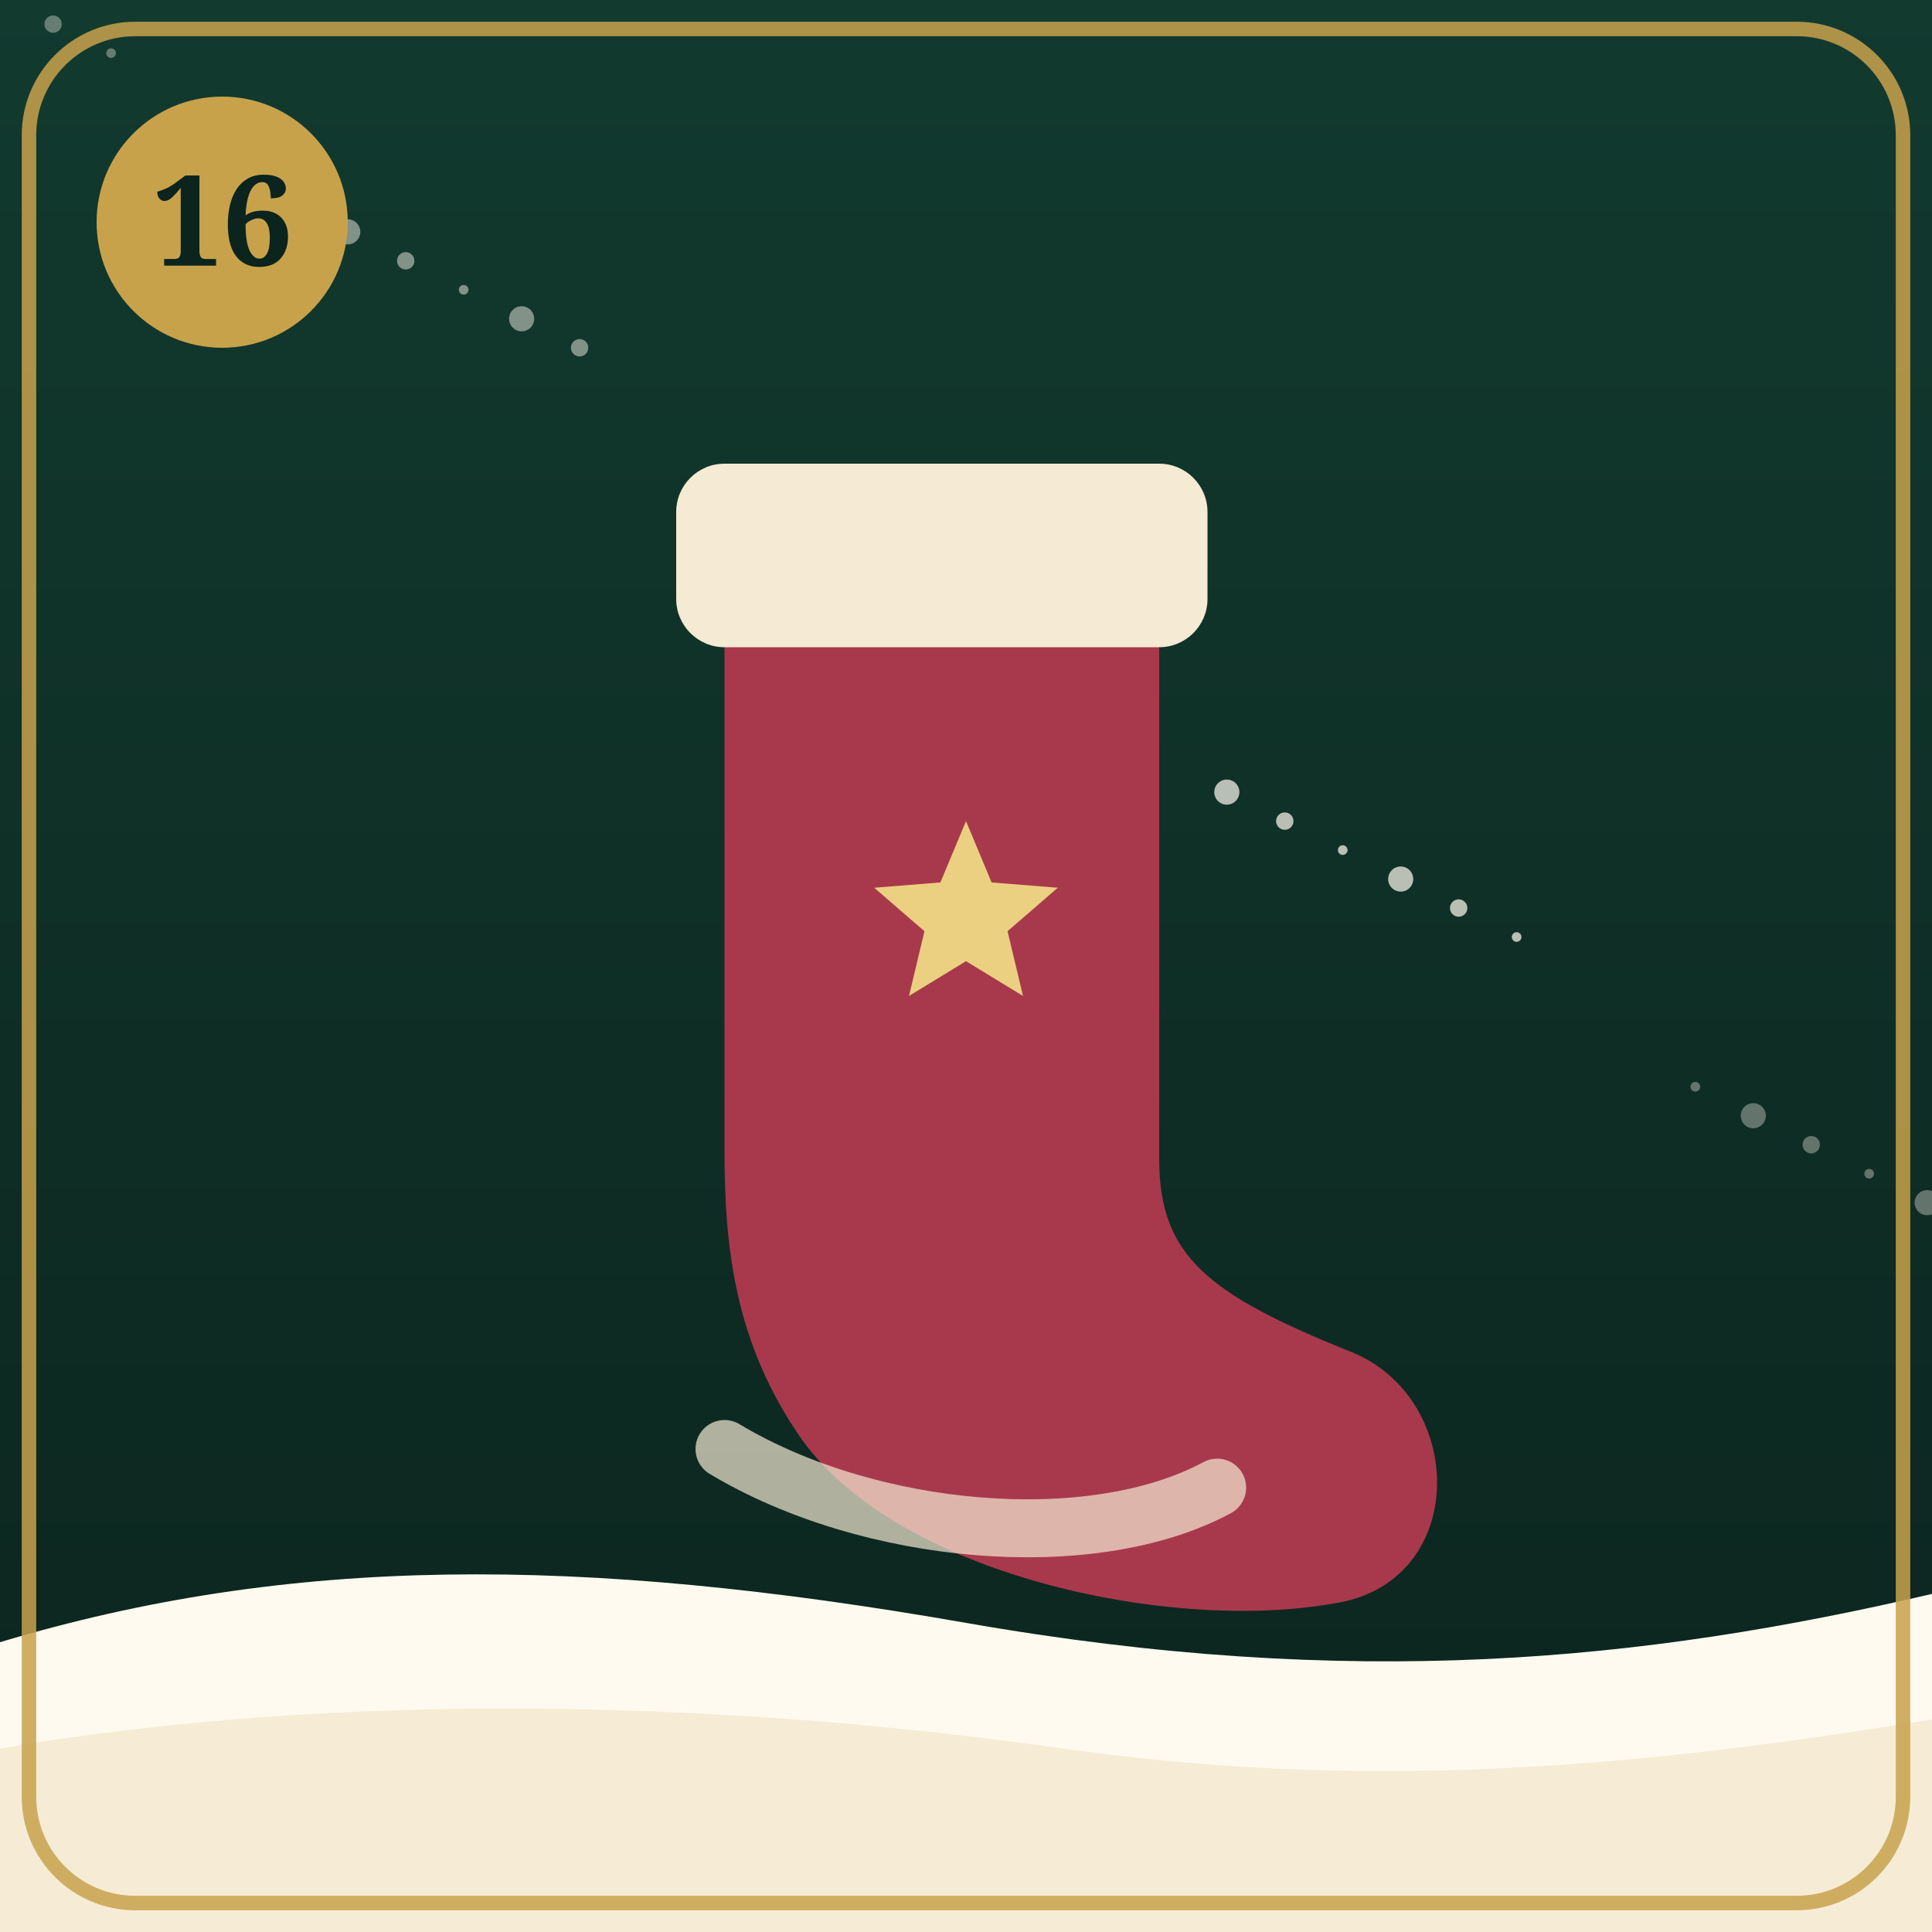
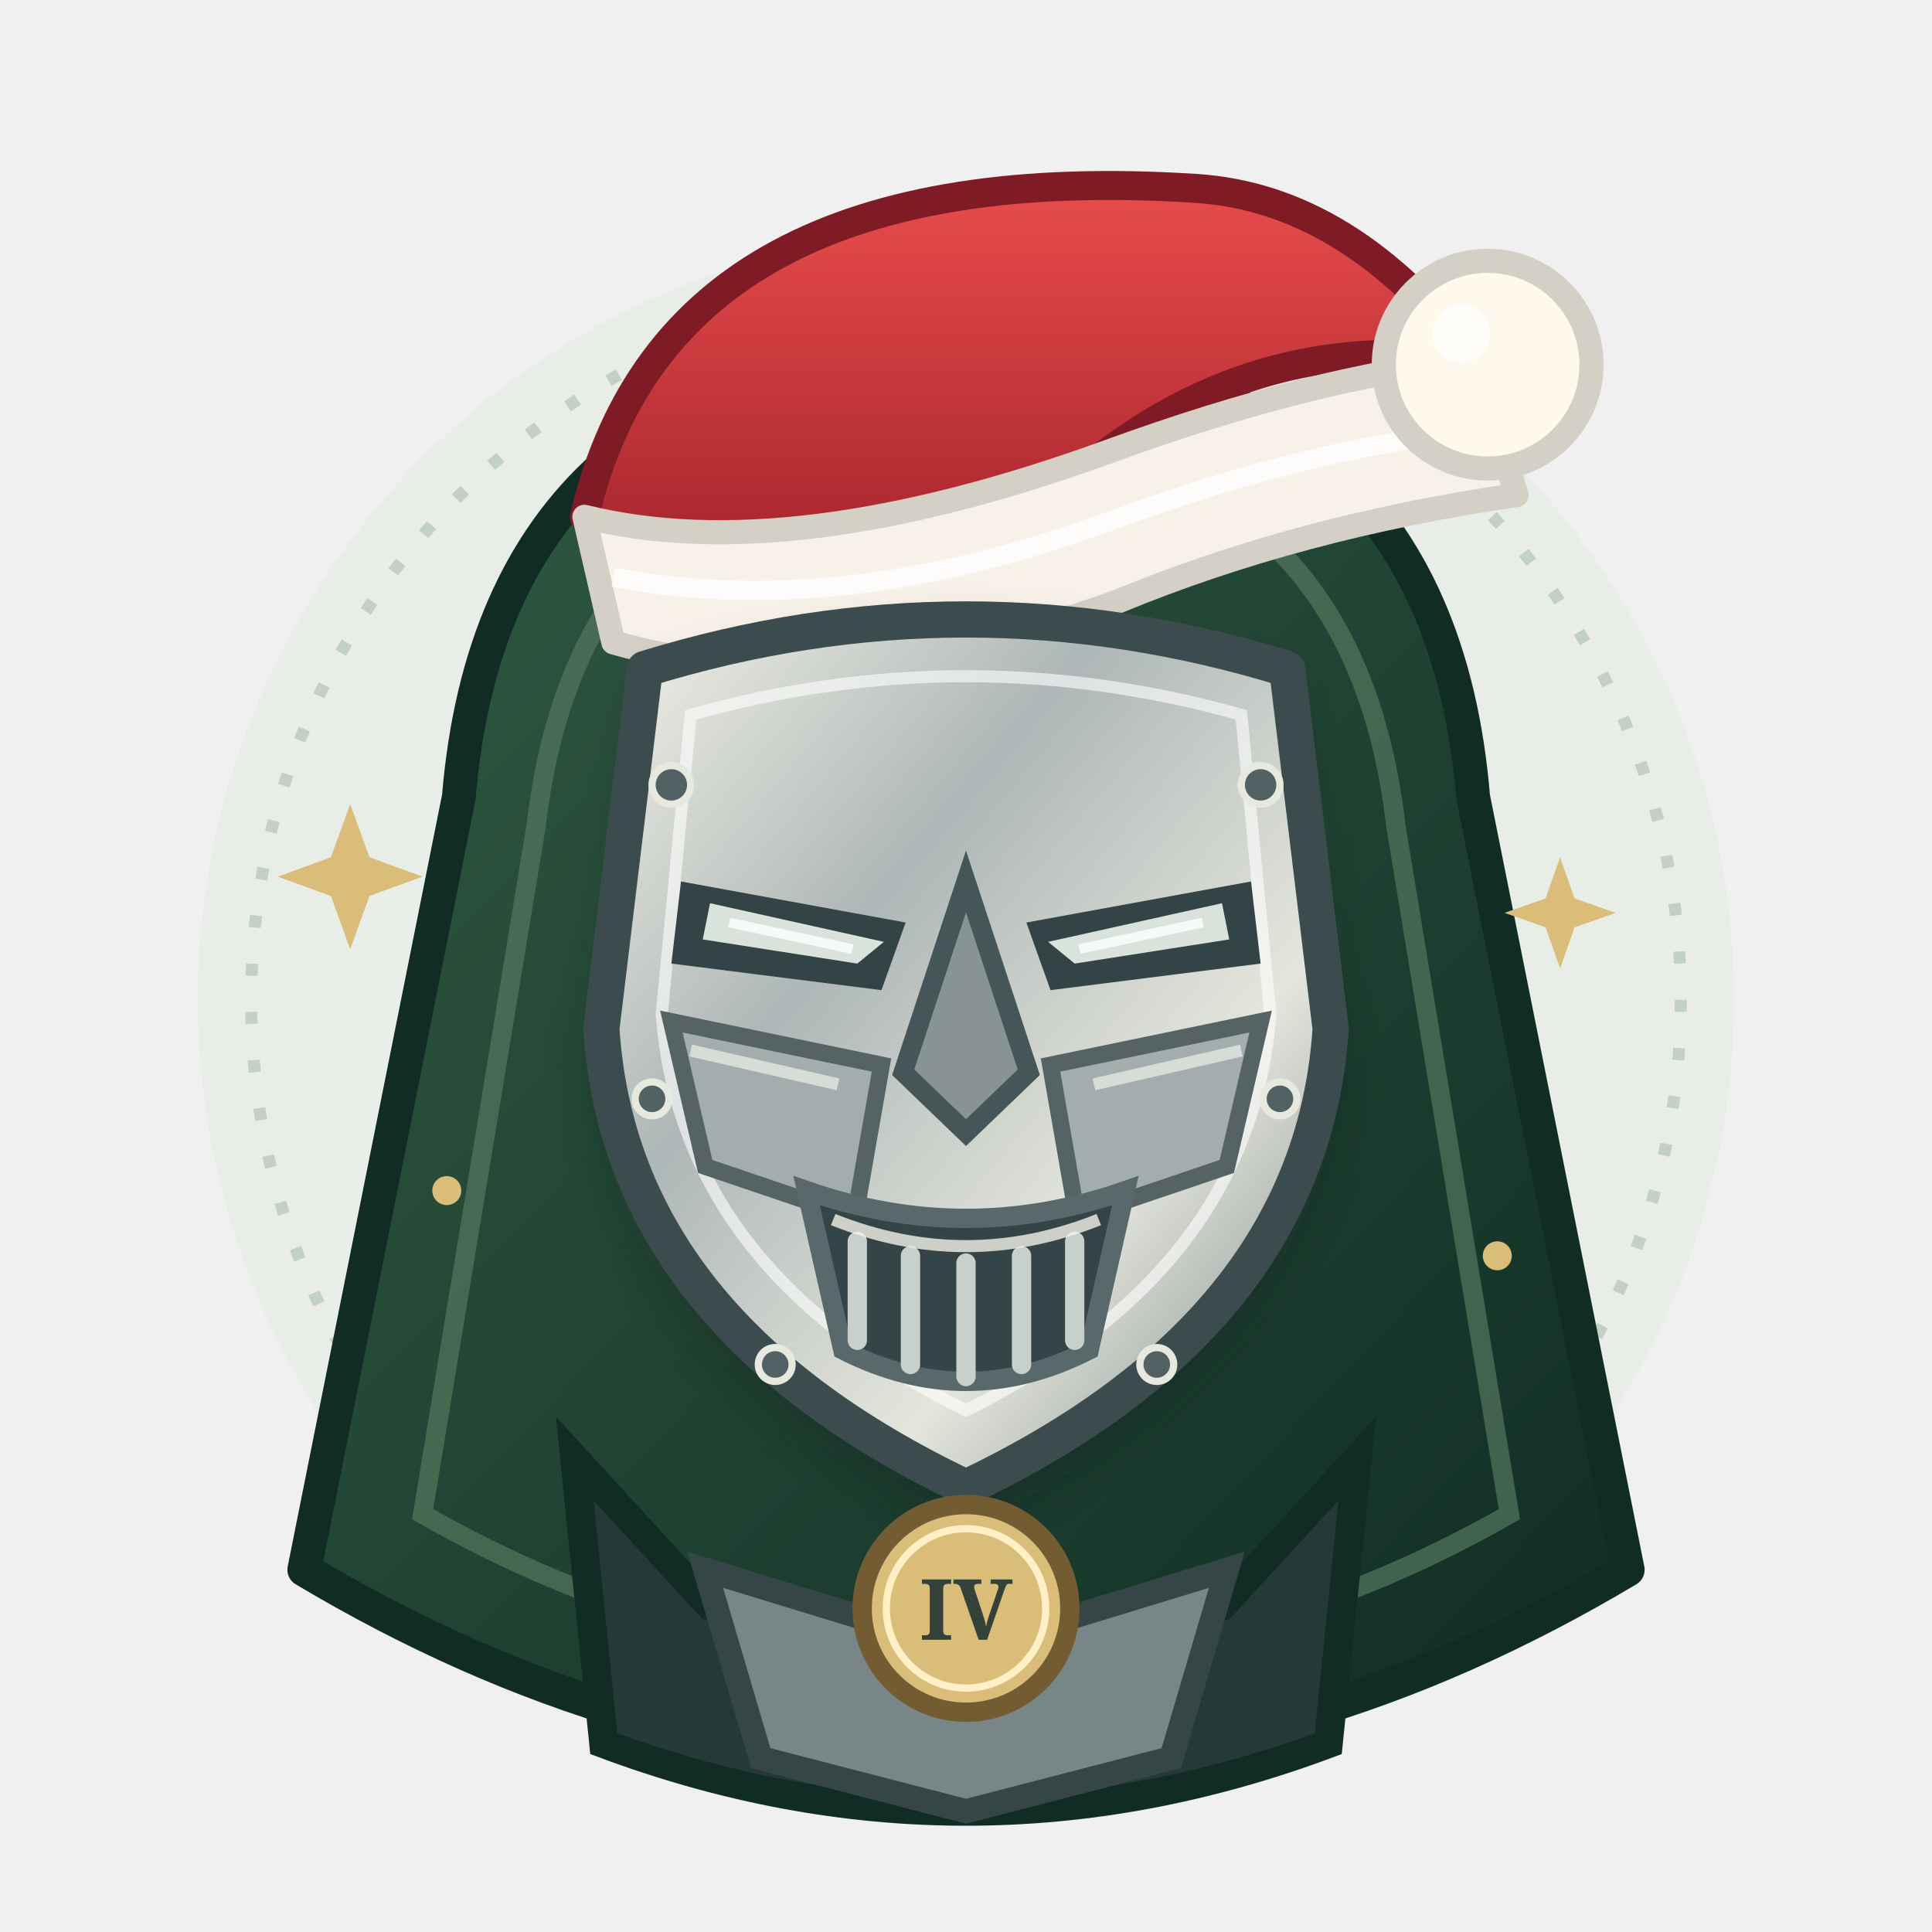
- <svg xmlns="http://www.w3.org/2000/svg" viewBox="0 0 400 400" role="img" aria-label="Illustrazione del giorno 16">
+ <svg xmlns="http://www.w3.org/2000/svg" width="800" height="800" viewBox="0 0 800 800">
  <defs>
-     <linearGradient id="g16" x1="0" y1="0" x2="0" y2="1">
-       <stop offset="0" stop-color="#123a2f" />
-       <stop offset="1" stop-color="#0b241d" />
+     <linearGradient id="metal" x1="0" y1="0" x2="1" y2="1">
+       <stop offset="0" stop-color="#f5f4e9" />
+       <stop offset=".35" stop-color="#aeb7b7" />
+       <stop offset=".68" stop-color="#e4e6dc" />
+       <stop offset="1" stop-color="#737f83" />
    </linearGradient>
+     <linearGradient id="hood" x1="0" y1="0" x2="1" y2="1">
+       <stop offset="0" stop-color="#315b43" />
+       <stop offset="1" stop-color="#102c24" />
+     </linearGradient>
+     <linearGradient id="red" x1="0" y1="0" x2="0" y2="1">
+       <stop offset="0" stop-color="#e94c4c" />
+       <stop offset="1" stop-color="#9d2029" />
+     </linearGradient>
+     <filter id="shadow" x="-20%" y="-20%" width="140%" height="140%">
+       <feGaussianBlur stdDeviation="9" />
+     </filter>
  </defs>
-   <rect width="400" height="400" fill="url(#g16)" />
-   <circle cx="23" cy="11" r="1" fill="#fffaf0" opacity="0.35" />
-   <circle cx="120" cy="72" r="1.8" fill="#fffaf0" opacity="0.47" />
-   <circle cx="217" cy="133" r="2.6" fill="#fffaf0" opacity="0.59" />
-   <circle cx="314" cy="194" r="1" fill="#fffaf0" opacity="0.71" />
-   <circle cx="11" cy="5" r="1.8" fill="#fffaf0" opacity="0.35" />
-   <circle cx="108" cy="66" r="2.6" fill="#fffaf0" opacity="0.47" />
-   <circle cx="205" cy="127" r="1" fill="#fffaf0" opacity="0.59" />
-   <circle cx="302" cy="188" r="1.8" fill="#fffaf0" opacity="0.71" />
-   <circle cx="399" cy="249" r="2.6" fill="#fffaf0" opacity="0.35" />
-   <circle cx="96" cy="60" r="1" fill="#fffaf0" opacity="0.47" />
-   <circle cx="193" cy="121" r="1.8" fill="#fffaf0" opacity="0.59" />
-   <circle cx="290" cy="182" r="2.6" fill="#fffaf0" opacity="0.71" />
-   <circle cx="387" cy="243" r="1" fill="#fffaf0" opacity="0.35" />
-   <circle cx="84" cy="54" r="1.8" fill="#fffaf0" opacity="0.47" />
-   <circle cx="181" cy="115" r="2.6" fill="#fffaf0" opacity="0.59" />
-   <circle cx="278" cy="176" r="1" fill="#fffaf0" opacity="0.71" />
-   <circle cx="375" cy="237" r="1.8" fill="#fffaf0" opacity="0.35" />
-   <circle cx="72" cy="48" r="2.6" fill="#fffaf0" opacity="0.47" />
-   <circle cx="169" cy="109" r="1" fill="#fffaf0" opacity="0.59" />
-   <circle cx="266" cy="170" r="1.8" fill="#fffaf0" opacity="0.71" />
-   <circle cx="363" cy="231" r="2.6" fill="#fffaf0" opacity="0.35" />
-   <circle cx="60" cy="42" r="1" fill="#fffaf0" opacity="0.47" />
-   <circle cx="157" cy="103" r="1.8" fill="#fffaf0" opacity="0.59" />
-   <circle cx="254" cy="164" r="2.6" fill="#fffaf0" opacity="0.71" />
-   <circle cx="351" cy="225" r="1" fill="#fffaf0" opacity="0.35" />
-   <circle cx="48" cy="36" r="1.8" fill="#fffaf0" opacity="0.47" />
-   <path d="M0 340c60-18 120-18 200-4s140 8 200-6v70H0z" fill="#fffaf0" />
-   <path d="M0 362c70-12 150-10 220 0s130 2 180-6v44H0z" fill="#f5ead3" opacity=".9" />
-   <g>
-     <path d="M150 110h90v130c0 20 10 28 40 40 24 10 24 48-4 52-34 6-90-6-110-34-14-20-16-40-16-60z" fill="#a8394d" />
-     <rect x="140" y="96" width="110" height="38" rx="10" fill="#f5ead3" />
-     <path d="M150 300c30 18 76 22 102 8" fill="none" stroke="#f5ead3" stroke-width="12" stroke-linecap="round" opacity=".7" />
-     <polygon points="200.0,170.0 205.3,182.7 219.0,183.8 208.6,192.8 211.8,206.2 200.0,199.0 188.2,206.2 191.4,192.8 181.0,183.8 194.7,182.7" fill="#ecd081" stroke-linejoin="round" />
+   <circle cx="400" cy="414" r="318" fill="#e8eee7" />
+   <circle cx="400" cy="414" r="296" fill="none" stroke="#c3d1c5" stroke-width="5" stroke-dasharray="5 15" />
+   <path d="M190 330 Q205 150 400 142 Q595 150 610 330            L674 650 Q540 730 400 730 Q260 730 126 650 Z" fill="url(#hood)" stroke="#102c24" stroke-width="14" stroke-linejoin="round" />
+   <path d="M222 342 Q240 186 400 178 Q560 186 578 342            L625 627 Q520 687 400 690 Q280 687 175 627 Z" fill="none" stroke="#54765c" stroke-width="8" opacity=".7" />
+   <path d="M242 214 Q277 64 495 78 Q559 82 610 149 Q526 137 459 187 Q390 237 310 251 Z" fill="url(#red)" stroke="#7f1b25" stroke-width="12" stroke-linejoin="round" />
+   <path d="M242 214 Q327 235 459 187 Q544 156 610 149 L628 205            Q538 218 463 249 Q344 292 254 266 Z" fill="#f7f1e7" stroke="#d5d0c6" stroke-width="10" stroke-linejoin="round" />
+   <path d="M254 239 Q347 257 459 216 Q542 185 620 177" fill="none" stroke="#ffffff" stroke-width="8" opacity=".8" />
+   <circle cx="616" cy="151" r="43" fill="#fff8ed" stroke="#d5d0c6" stroke-width="10" />
+   <circle cx="605" cy="138" r="12" fill="#ffffff" opacity=".8" />
+   <path d="M238 604 L294 665 L400 694 L506 665 L562 604 L550 722            Q400 778 250 722 Z" fill="#253a36" stroke="#102c24" stroke-width="12" />
+   <path d="M292 650 L400 683 L508 650 L485 728 L400 750 L315 728 Z" fill="#788687" stroke="#354647" stroke-width="10" />
+   <path d="M267 285 Q400 239 533 285 L557 438 Q544 566 400 633            Q256 566 243 438 Z" fill="#071b18" opacity=".32" filter="url(#shadow)" />
+   <path d="M267 277 Q400 236 533 277 L551 426            Q543 548 400 616 Q257 548 249 426 Z" fill="url(#metal)" stroke="#3c4b4d" stroke-width="15" stroke-linejoin="round" />
+   <path d="M286 296 Q400 264 514 296 L526 420 Q518 526 400 584            Q282 526 274 420 Z" fill="none" stroke="#ffffff" stroke-width="5" opacity=".6" />
+   <path d="M282 365 L375 382 L365 410 L278 399 Z" fill="#334346" />
+   <path d="M518 365 L425 382 L435 410 L522 399 Z" fill="#334346" />
+   <path d="M294 374 L366 390 L355 399 L291 389 Z" fill="#d9e3dc" />
+   <path d="M506 374 L434 390 L445 399 L509 389 Z" fill="#d9e3dc" />
+   <path d="M302 382 L353 393" stroke="#ffffff" stroke-width="4" opacity=".8" />
+   <path d="M498 382 L447 393" stroke="#ffffff" stroke-width="4" opacity=".8" />
+   <path d="M400 365 L374 444 L400 469 L426 444 Z" fill="#879394" stroke="#465557" stroke-width="8" />
+   <path d="M278 423 L365 441 L354 504 L292 483 Z" fill="#a4adae" stroke="#566365" stroke-width="7" />
+   <path d="M522 423 L435 441 L446 504 L508 483 Z" fill="#a4adae" stroke="#566365" stroke-width="7" />
+   <path d="M286 435 L347 449 M514 435 L453 449" stroke="#edf0e8" stroke-width="5" opacity=".7" />
+   <path d="M334 493 Q400 516 466 493 L451 559 Q400 585 349 559 Z" fill="#344447" stroke="#59686a" stroke-width="8" />
+   <path d="M355 514 L355 555 M377 520 L377 565 M400 523 L400 570 M423 520 L423 565 M445 514 L445 555" stroke="#c7d0ca" stroke-width="8" stroke-linecap="round" />
+   <path d="M345 505 Q400 527 455 505" fill="none" stroke="#f3f3e9" stroke-width="5" opacity=".8" />
+   <g fill="#526163" stroke="#e7e9df" stroke-width="3">
+     <circle cx="278" cy="325" r="8" />
+     <circle cx="522" cy="325" r="8" />
+     <circle cx="270" cy="455" r="7" />
+     <circle cx="530" cy="455" r="7" />
+     <circle cx="321" cy="565" r="7" />
+     <circle cx="479" cy="565" r="7" />
  </g>
-   <g>
-     <circle cx="46" cy="46" r="26" fill="#c8a24b" />
-     <text x="46" y="55" text-anchor="middle" font-family="Georgia,serif" font-size="26" font-weight="700" fill="#0b241d">16</text>
+   <circle cx="400" cy="666" r="43" fill="#d9bd79" stroke="#735c32" stroke-width="8" />
+   <circle cx="400" cy="666" r="33" fill="none" stroke="#fff0c6" stroke-width="3" />
+   <text x="400" y="679" text-anchor="middle" font-family="Georgia, serif" font-size="35" font-weight="bold" fill="#35423a">IV</text>
+   <g fill="#d9bd79">
+     <path d="M145 333 l8 22 22 8 -22 8 -8 22 -8 -22 -22 -8 22 -8z" />
+     <path d="M646 355 l6 17 17 6 -17 6 -6 17 -6 -17 -17 -6 17 -6z" />
+     <circle cx="185" cy="493" r="6" />
+     <circle cx="620" cy="520" r="6" />
  </g>
-   <rect x="6" y="6" width="388" height="388" rx="22" fill="none" stroke="#c8a24b" stroke-width="3" opacity=".85" />
</svg>
